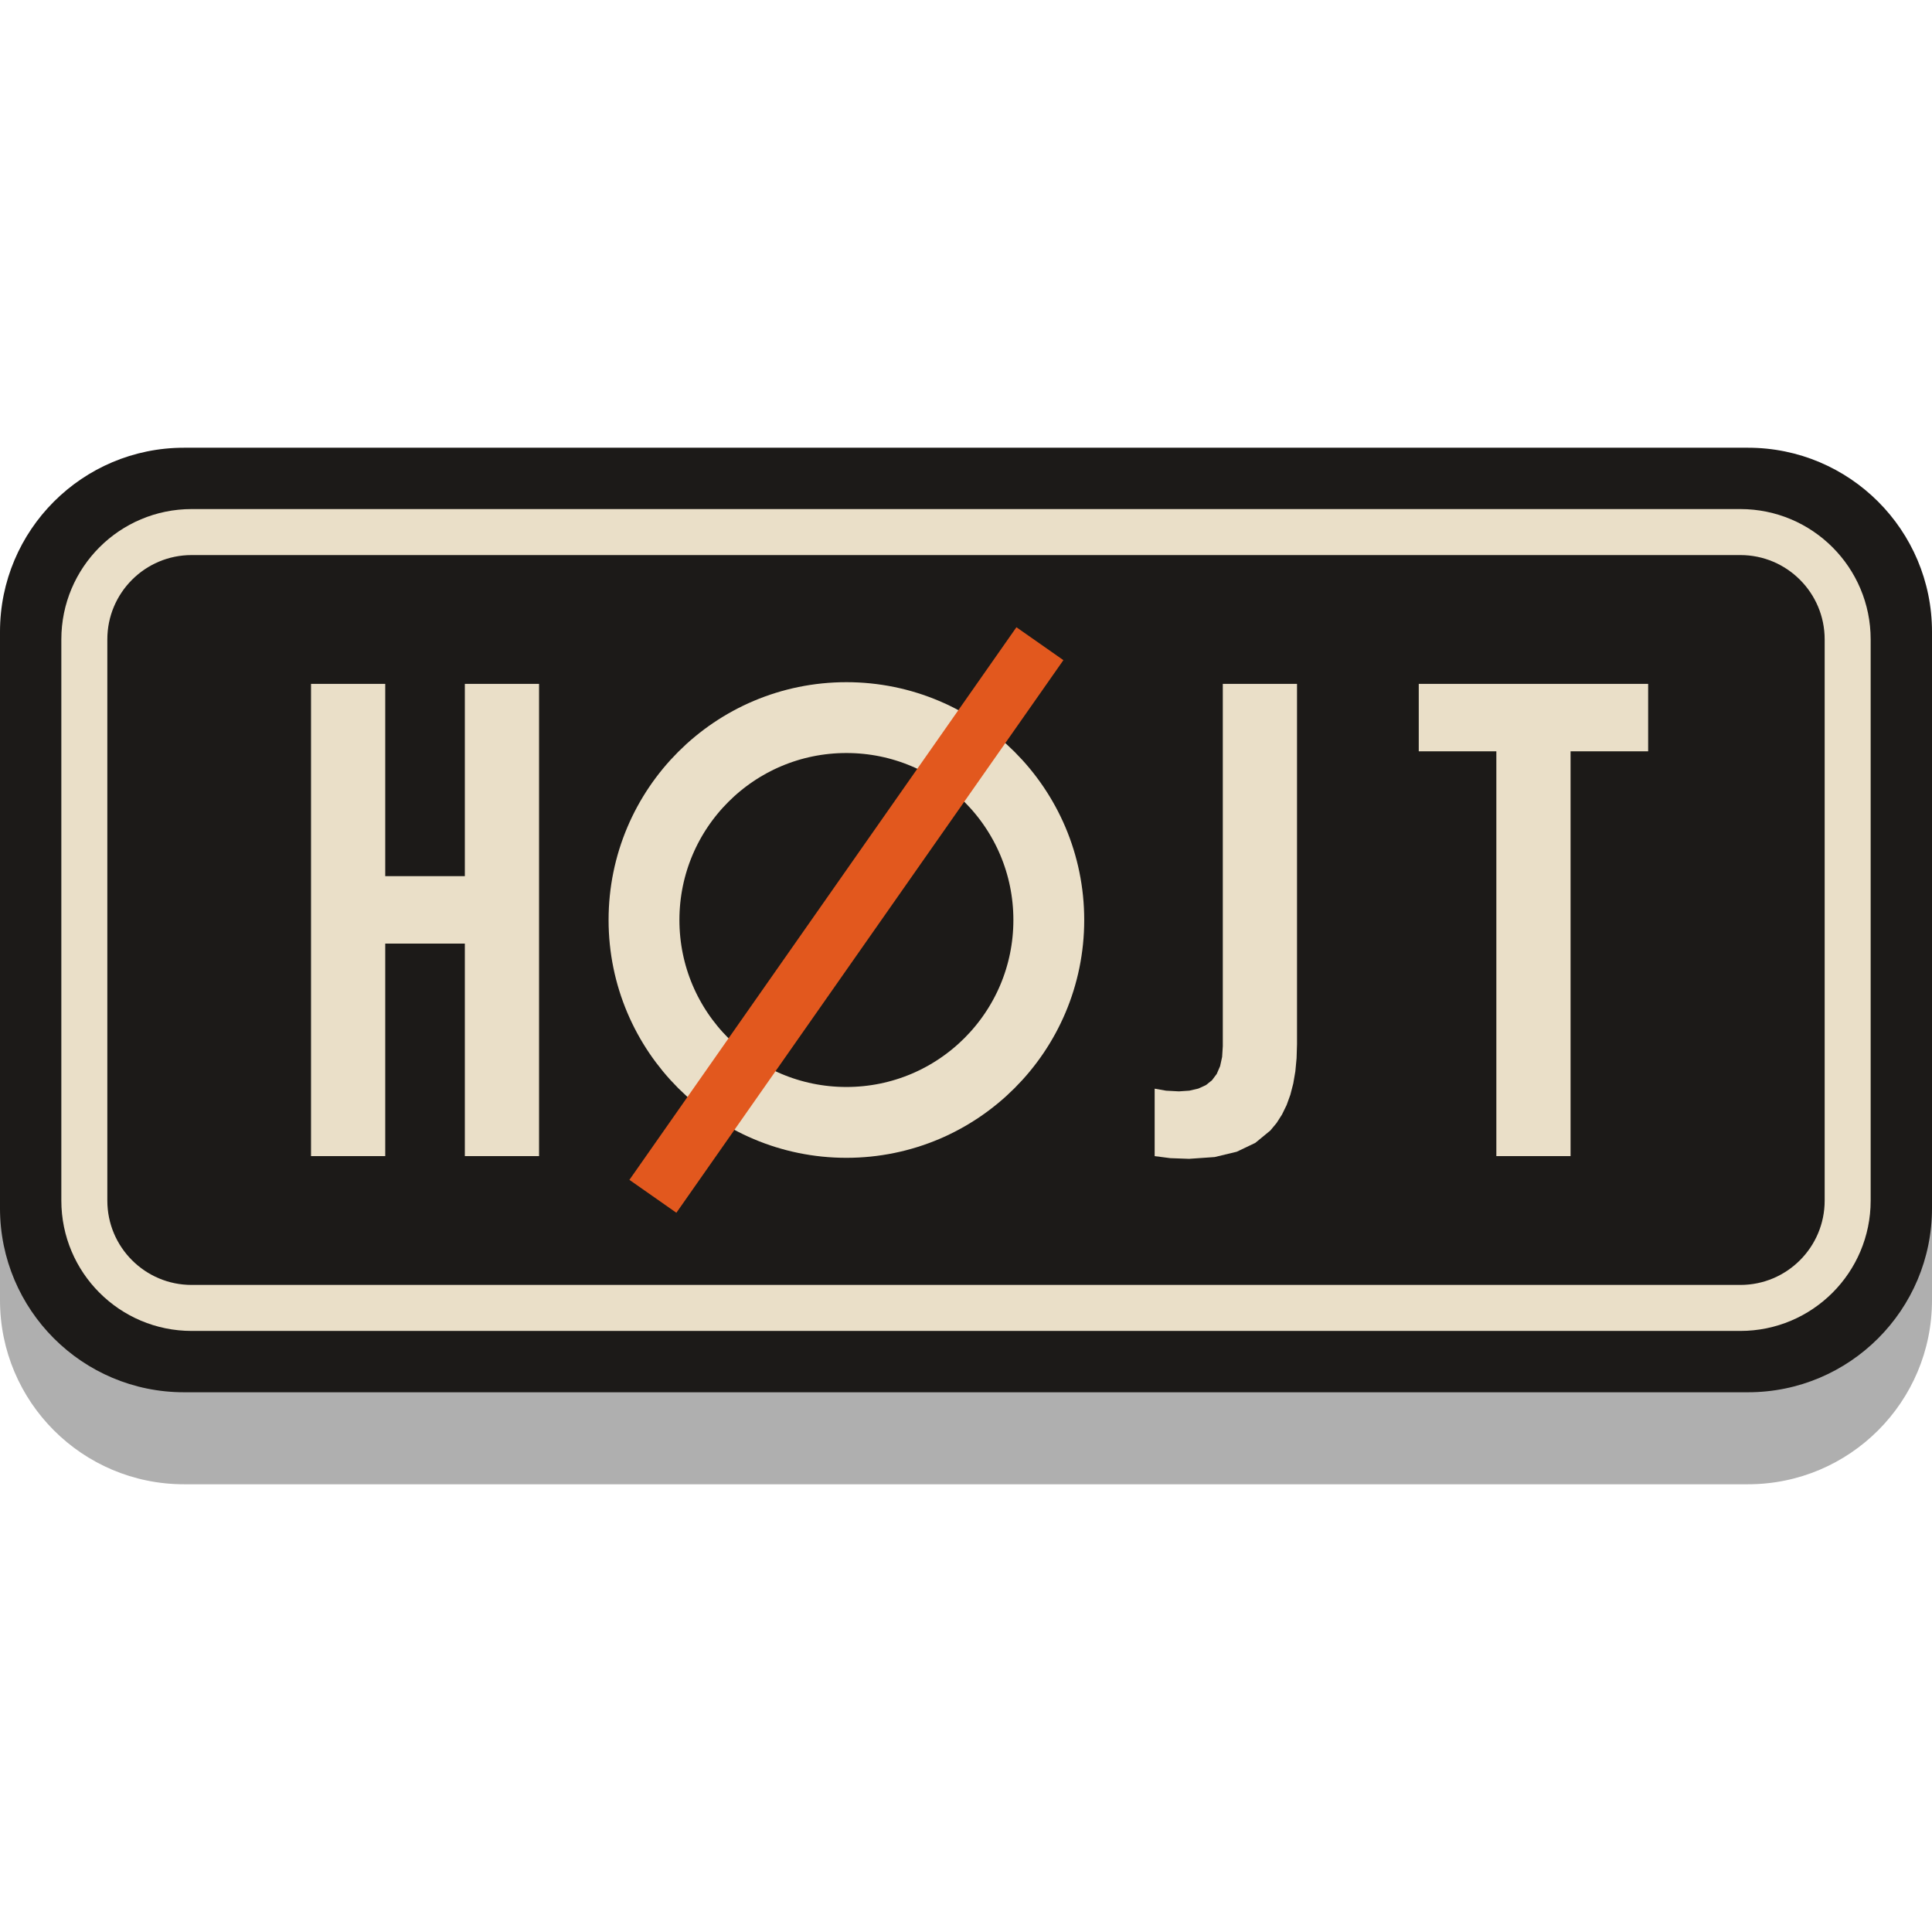
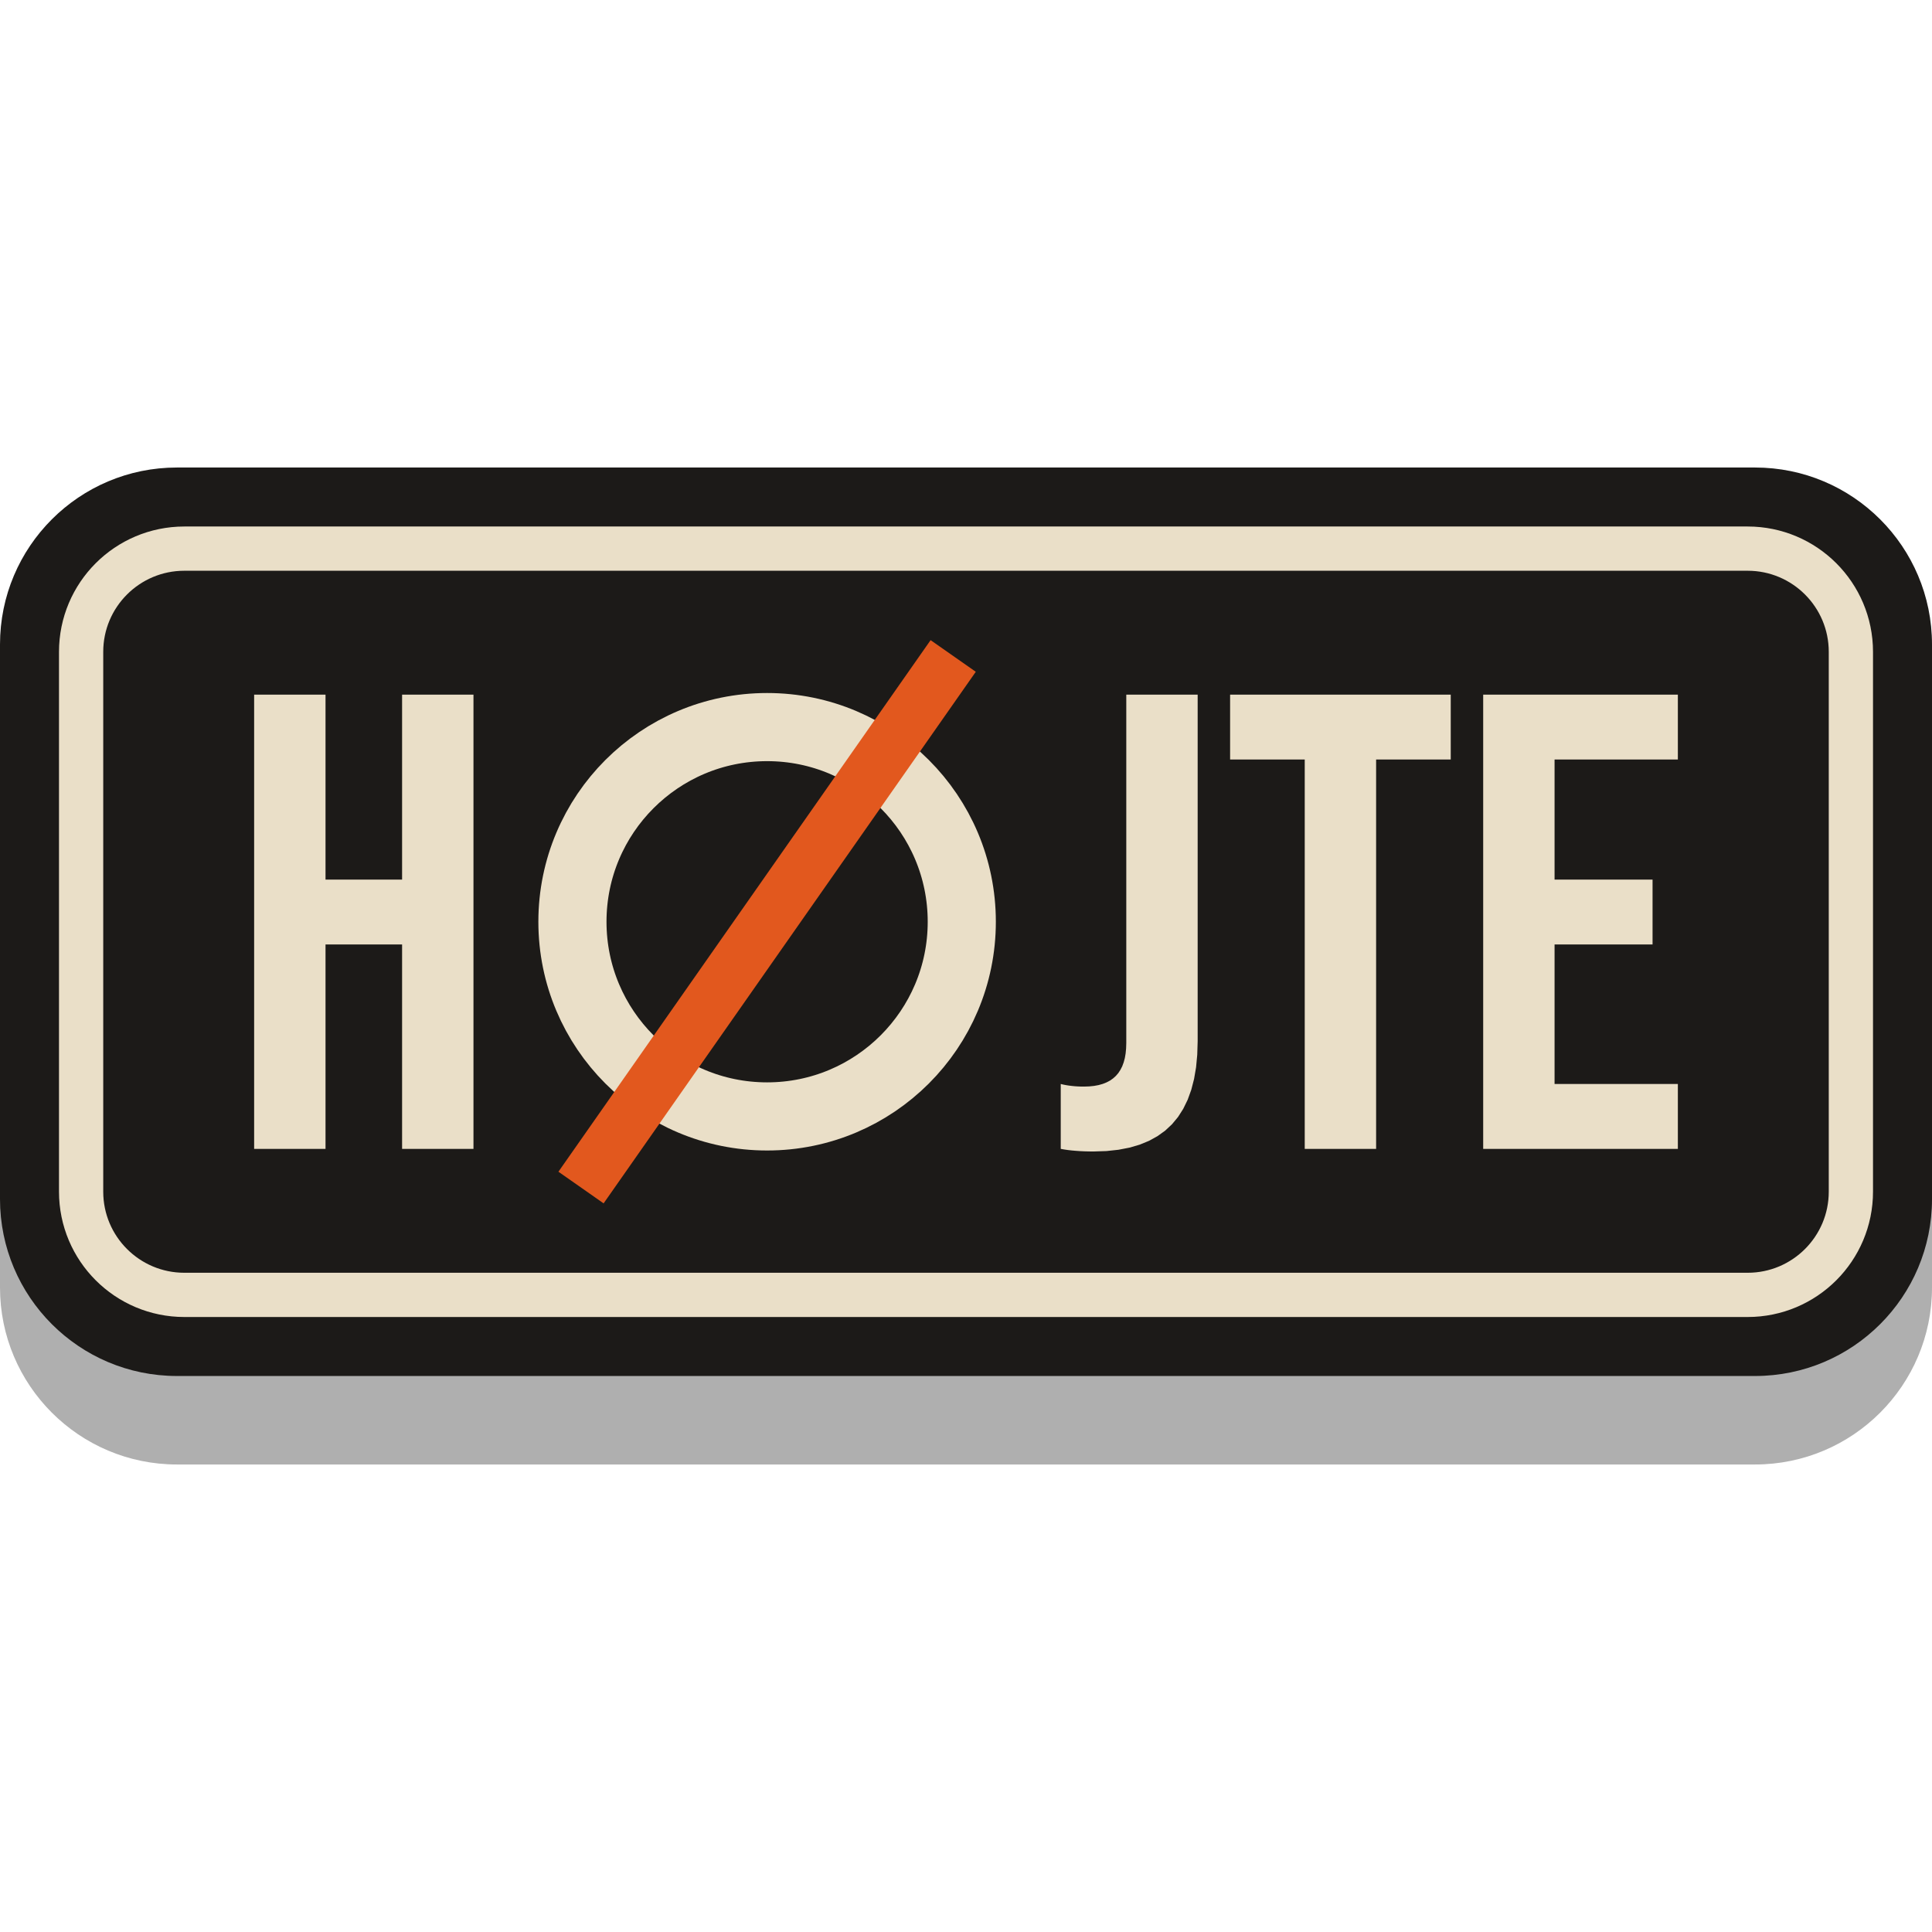
- <svg xmlns="http://www.w3.org/2000/svg" viewBox="0 0 63 63">
-   <g transform="translate(0 14.6)">
-     <rect x="0" y="3" width="63" height="30.8" rx="6" ry="6" fill="#000000" fill-opacity="0.314" />
-     <rect x="0" y="0" width="63" height="30.8" rx="6" ry="6" fill="#1C1A18" />
-     <rect x="2.75" y="2.75" width="57.5" height="25.3" rx="3.5" ry="3.5" fill="none" stroke="#EADFC8" stroke-width="1.5" />
-     <path fill="#EADFC8" d="M10.142,7.7L12.562,7.7 12.562,13.97 15.158,13.97 15.158,7.7 17.578,7.7 17.578,23.1 15.158,23.1 15.158,16.17 12.562,16.17 12.562,23.1 10.142,23.1 10.142,7.7z M38.774,23.188L38.163,23.166 37.652,23.1 37.652,20.9 38.026,20.966 38.444,20.988 38.784,20.965 39.076,20.897 39.323,20.784 39.522,20.625 39.676,20.419 39.786,20.166 39.852,19.864 39.874,19.514 39.874,7.7 42.294,7.7 42.294,19.448 42.28,19.906 42.24,20.333 42.172,20.731 42.077,21.098 41.955,21.435 41.805,21.742 41.629,22.018 41.425,22.264 40.933,22.668 40.328,22.957 39.608,23.13 38.774,23.188z M48.794,9.9L46.264,9.9 46.264,7.7 53.744,7.7 53.744,9.9 51.214,9.9 51.214,23.1 48.794,23.1 48.794,9.9z" />
-     <circle cx="27.6" cy="15.4" r="6.6" fill="none" stroke="#EADFC8" stroke-width="2.31" />
-     <line x1="21.29" y1="24.41" x2="33.91" y2="6.39" stroke="#E2581E" stroke-width="1.87" stroke-linecap="butt" />
+ <svg xmlns="http://www.w3.org/2000/svg" viewBox="0 0 65.5 65.5">
+   <g transform="translate(0 15.85)">
+     <rect x="0" y="3.0" width="65.5" height="30.8" rx="6" ry="6" fill="#000000" fill-opacity="0.314" />
+     <rect x="0" y="0" width="65.5" height="30.8" rx="6" ry="6" fill="#1C1A18" />
+     <rect x="2.75" y="2.75" width="60.0" height="25.3" rx="3.5" ry="3.5" fill="none" stroke="#EADFC8" stroke-width="1.5" />
+     <path fill="#EADFC8" d="M8.616,7.700 11.036,7.700 11.036,13.970 13.632,13.970 13.632,7.700 16.052,7.700 16.052,23.100 13.632,23.100 13.632,16.170 11.036,16.170 11.036,23.100 8.616,23.100z M35.962,23.100 35.962,20.900 36.051,20.921 36.144,20.939 36.238,20.954 36.336,20.966 36.436,20.976 36.540,20.983 36.645,20.987 36.754,20.988 36.930,20.982 37.094,20.965 37.246,20.937 37.387,20.897 37.515,20.846 37.633,20.784 37.738,20.710 37.832,20.625 37.915,20.528 37.986,20.419 38.047,20.299 38.096,20.166 38.135,20.021 38.162,19.864 38.178,19.695 38.184,19.514 38.184,7.700 40.604,7.700 40.604,19.448 40.590,19.906 40.550,20.334 40.482,20.731 40.387,21.098 40.265,21.435 40.115,21.742 39.939,22.018 39.735,22.264 39.503,22.481 39.243,22.668 38.955,22.827 38.638,22.957 38.292,23.058 37.918,23.130 37.515,23.174 37.084,23.188 36.922,23.187 36.766,23.183 36.617,23.176 36.474,23.166 36.336,23.154 36.205,23.139 36.081,23.121 35.962,23.100z M44.234,9.900 41.704,9.900 41.704,7.700 49.184,7.700 49.184,9.900 46.654,9.900 46.654,23.100 44.234,23.100z M50.284,7.700 56.884,7.700 56.884,9.900 52.704,9.900 52.704,13.970 56.026,13.970 56.026,16.170 52.704,16.170 52.704,20.900 56.884,20.900 56.884,23.100 50.284,23.100z" />
+     <circle cx="26.007" cy="15.4" r="6.6" fill="none" stroke="#EADFC8" stroke-width="2.31" />
+     <line x1="19.698" y1="24.411" x2="32.316" y2="6.389" stroke="#E2581E" stroke-width="1.87" stroke-linecap="butt" />
  </g>
</svg>
